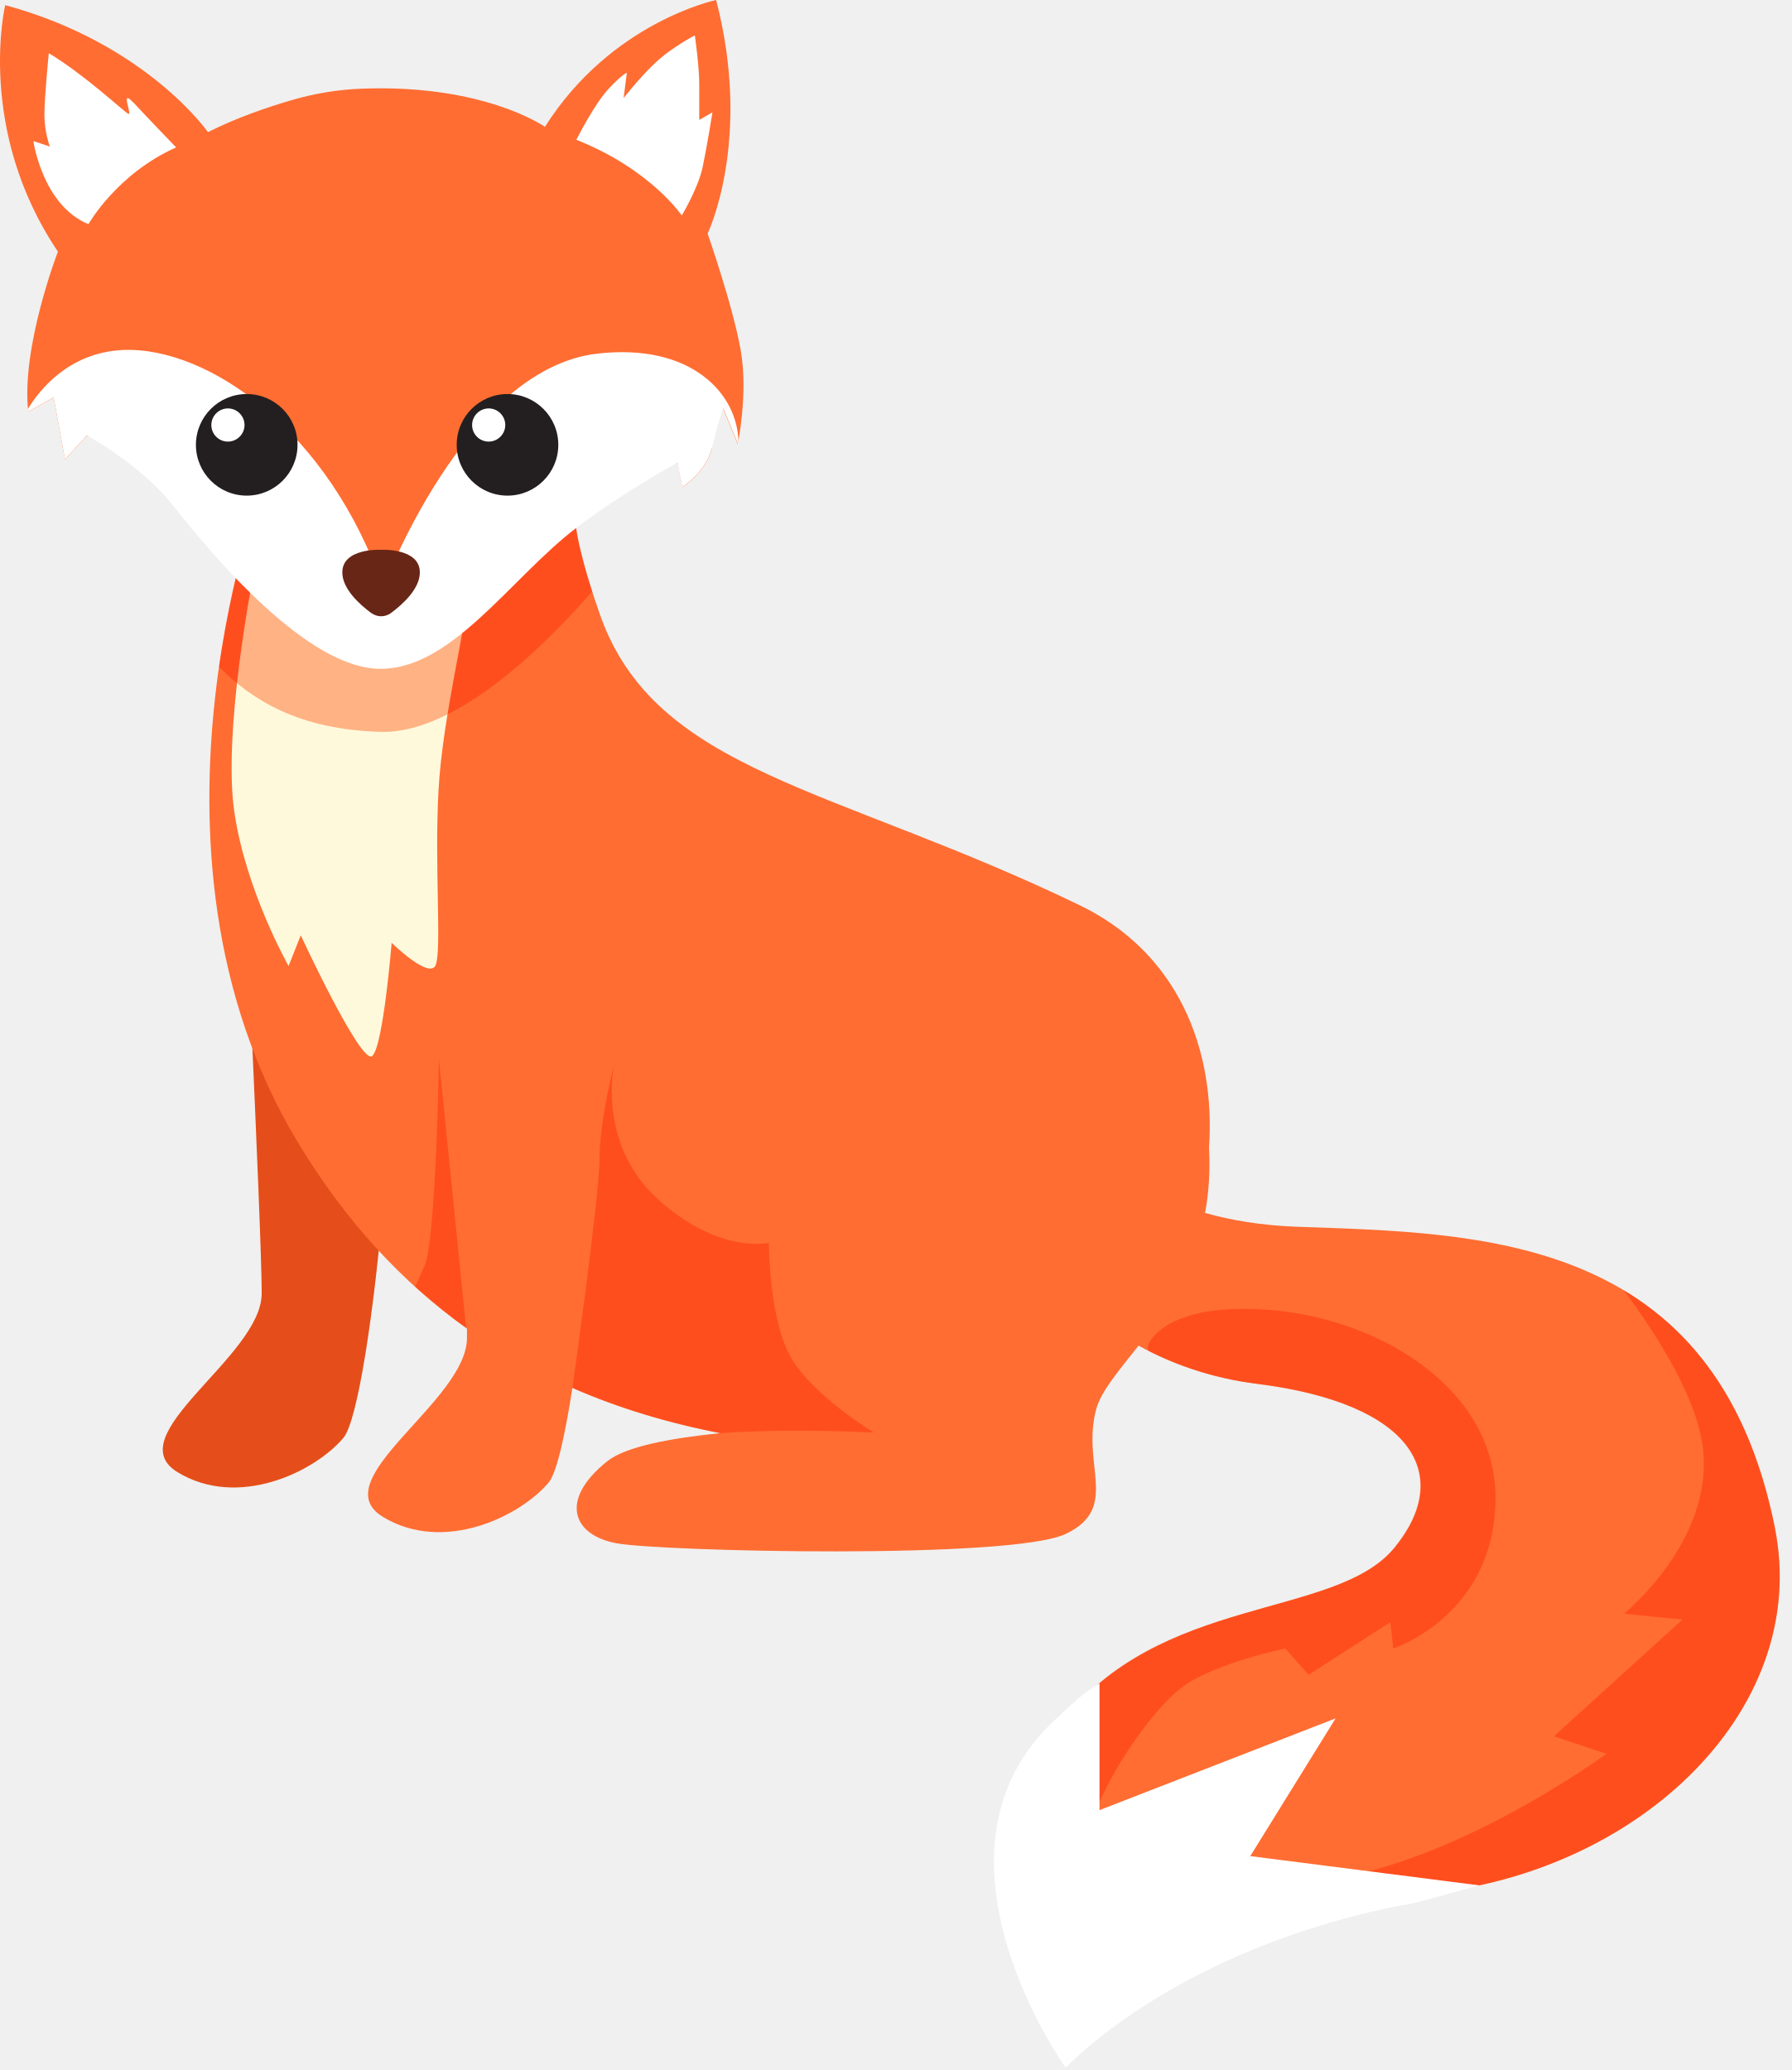
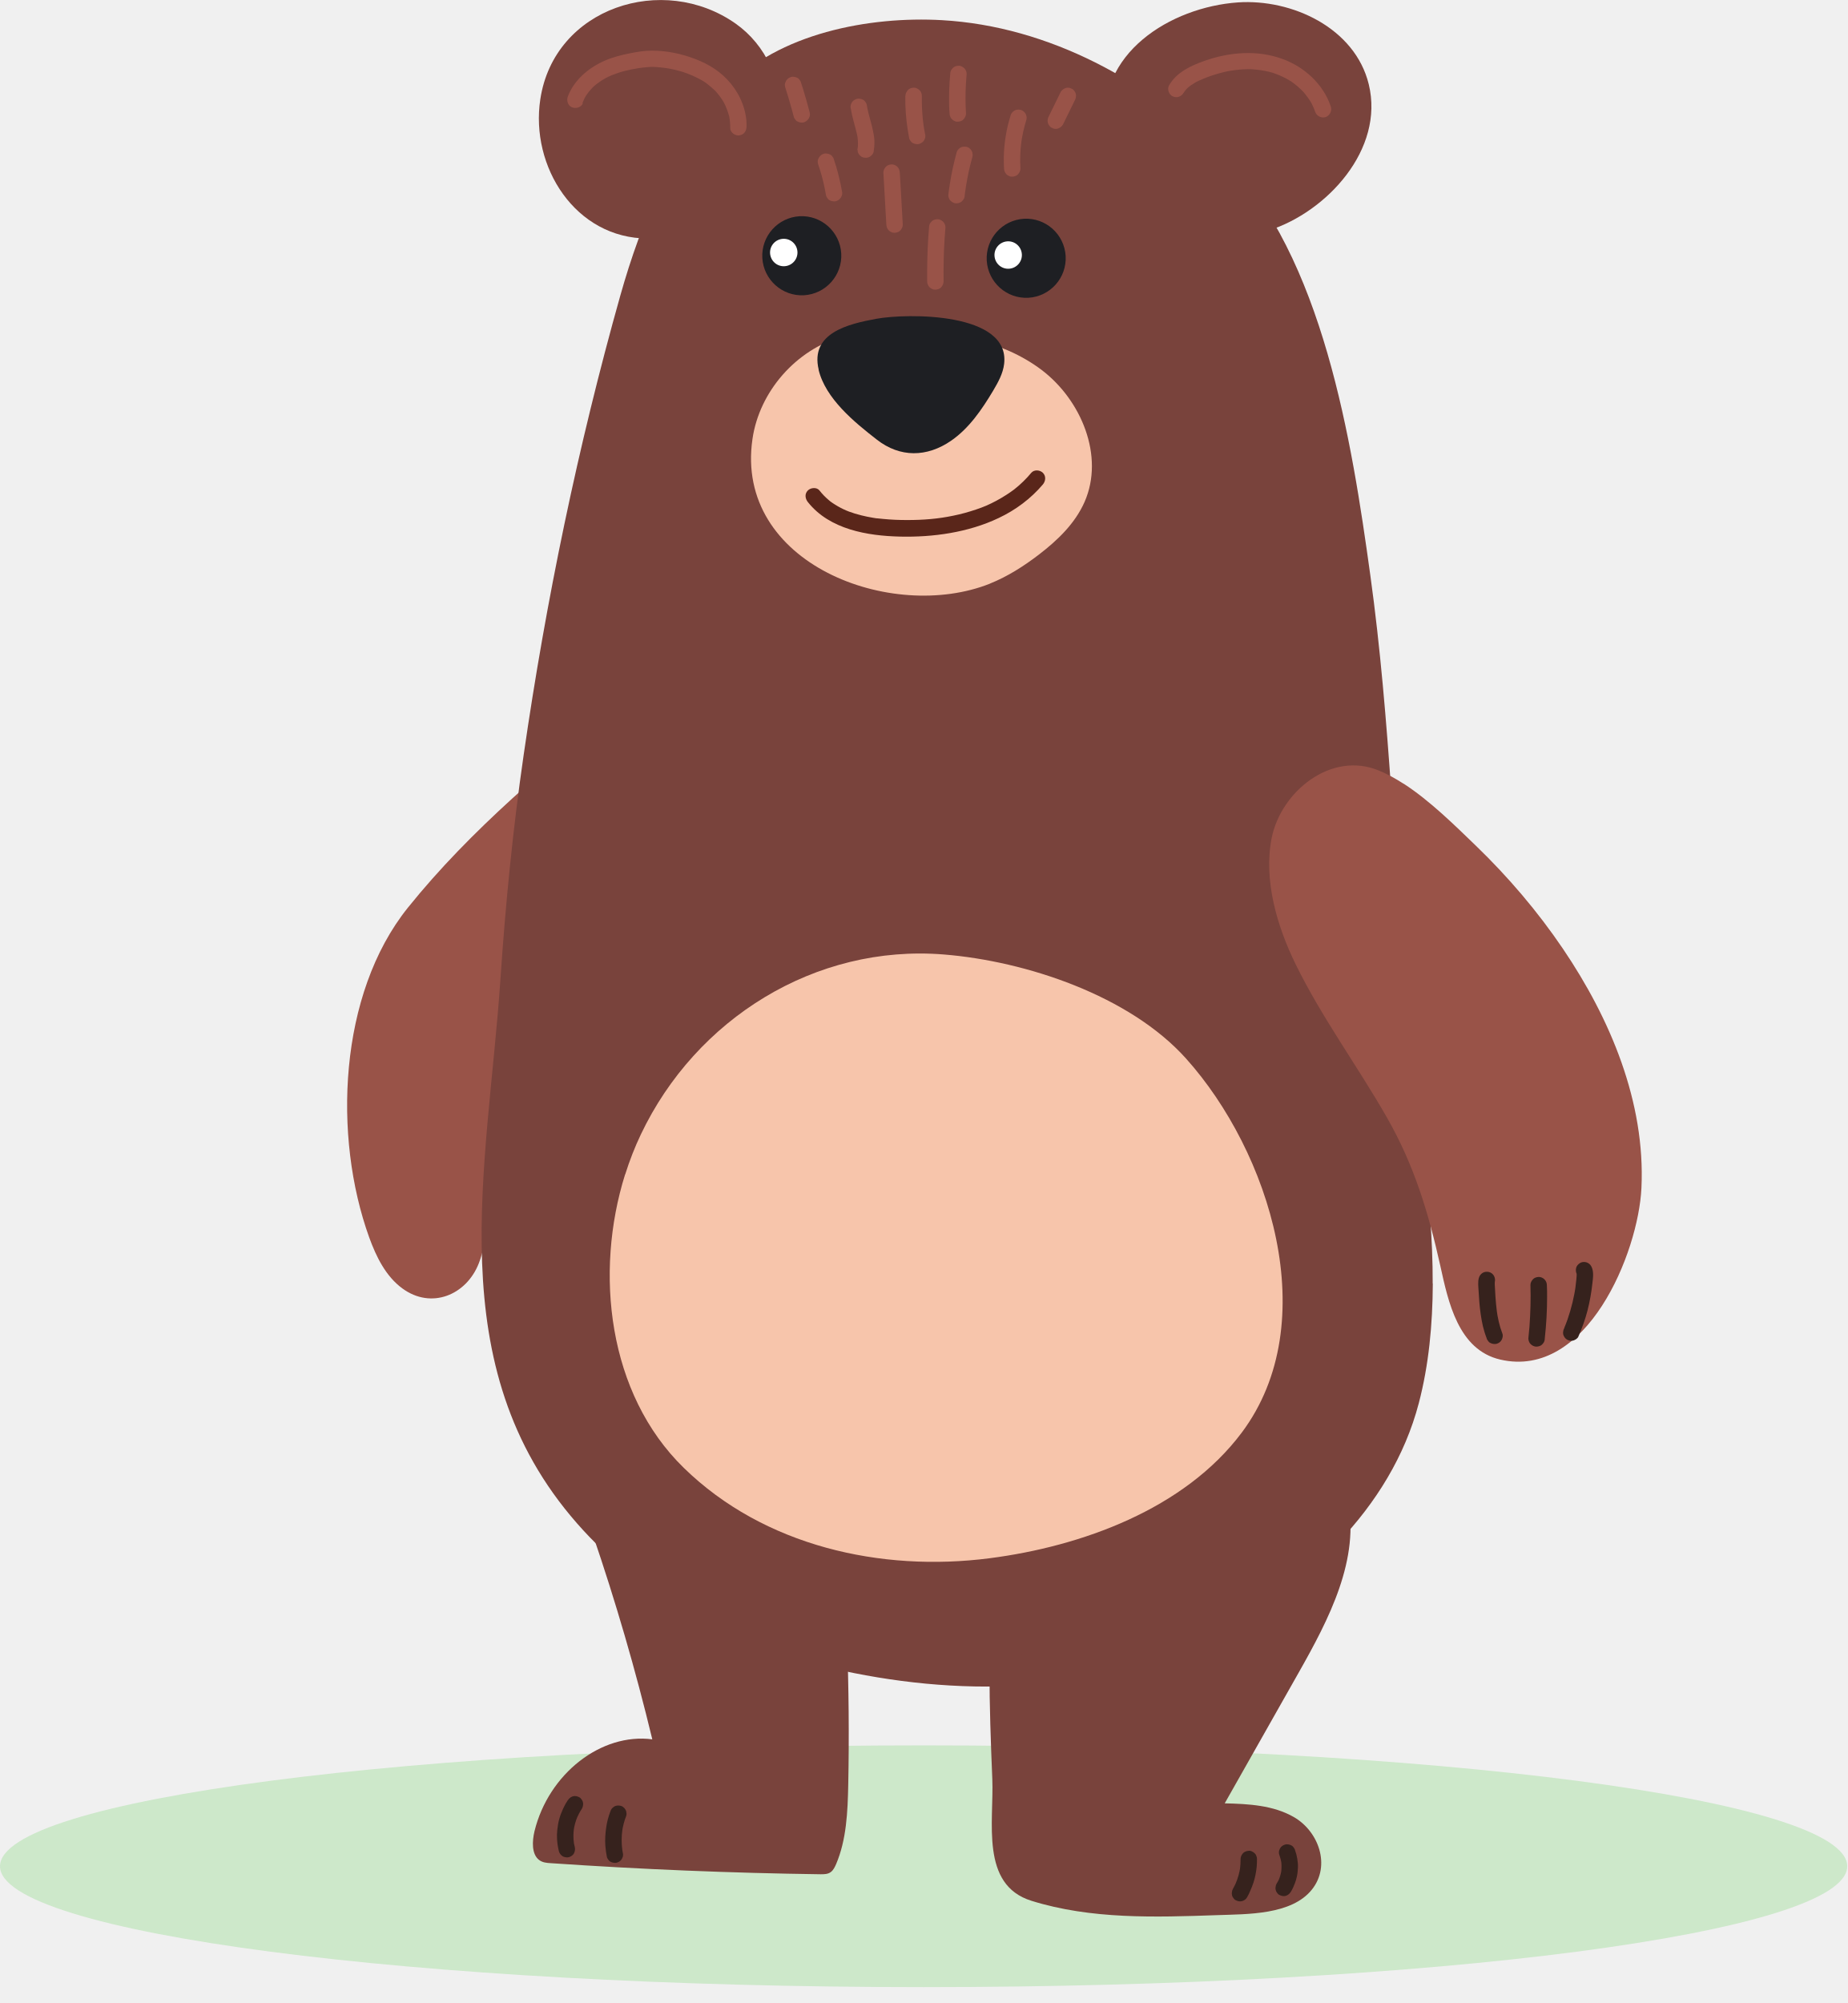
- <svg xmlns="http://www.w3.org/2000/svg" width="122" height="141" viewBox="0 0 122 141" fill="none">
-   <path d="M26.254 61.05C27.864 68.22 25.354 95.63 23.384 97.95C21.414 100.27 16.214 102.79 12.094 100.28C7.974 97.77 17.824 92.4 17.824 88.1C17.824 83.8 16.394 54.24 16.394 54.24C21.234 50.48 24.634 53.88 26.244 61.05H26.254Z" fill="#E54E1A" />
-   <path d="M120.884 104.08C123.414 116.72 111.064 128.19 95.874 129.09C80.694 129.98 72.654 138.02 72.654 138.02C72.654 138.02 65.504 126.41 72.204 117.48C78.904 108.55 90.964 110.33 94.984 105.42C99.004 100.51 96.324 95.6 85.604 94.26C82.404 93.86 79.734 92.86 77.544 91.66C76.194 93.38 74.994 94.75 74.654 96.01C73.644 99.82 76.294 102.71 72.594 104.48C68.894 106.25 44.954 105.68 41.984 105.12C39.014 104.57 38.044 102.18 41.364 99.53C42.634 98.52 45.714 97.96 49.054 97.62C45.504 96.93 42.134 95.92 38.984 94.54C38.464 97.91 37.894 100.37 37.364 100.99C35.394 103.32 30.194 105.83 26.074 103.32C21.954 100.81 31.804 95.44 31.804 91.14C31.804 90.97 31.804 90.75 31.804 90.5C27.384 87.35 23.524 83.18 20.274 77.79C8.144 57.63 18.114 32.43 18.114 32.43C22.434 22.71 32.694 26.49 37.014 30.81C41.334 35.13 37.074 31.04 40.854 41.84C44.634 52.64 56.814 53.57 73.554 61.67C80.224 64.9 82.804 71.46 82.344 78.19C82.434 79.81 82.324 81.28 82.074 82.62C83.844 83.12 85.904 83.47 88.294 83.56C100.794 84.01 116.874 84.01 120.894 104.1L120.884 104.08Z" fill="#FF6D32" />
-   <path d="M29.684 65.72C29.274 66.77 26.674 64.22 26.674 64.22C26.674 64.22 26.104 71.26 25.354 71.93C24.604 72.6 20.484 63.71 20.484 63.71L19.654 65.8C19.654 65.8 16.724 60.65 15.954 55.26C15.174 49.87 17.184 39.57 17.184 39.57C17.184 39.57 32.094 37.24 31.944 39.91C31.794 42.58 30.144 48.73 29.864 53.88C29.584 59.04 30.094 64.68 29.674 65.73L29.684 65.72Z" fill="#FFF9DC" />
-   <g style="mix-blend-mode:multiply" opacity="0.5">
-     <path d="M110.624 87.9C115.394 90.77 119.204 95.66 120.884 104.08C123.414 116.72 111.064 128.19 95.874 129.09C93.314 129.24 90.974 129.6 88.824 130.08C85.494 129.06 84.444 128.21 87.944 128.21C97.484 128.21 109.414 119.46 109.414 119.46L105.834 118.27L114.584 110.32L110.604 109.92C110.604 109.92 116.764 104.95 115.974 98.59C115.554 95.22 112.954 91.07 110.604 87.91L110.624 87.9Z" fill="#FF6D32" />
+ <svg xmlns="http://www.w3.org/2000/svg" width="107" height="116" viewBox="0 0 107 116" fill="none">
+   <g style="mix-blend-mode:multiply">
+     <path d="M53.5 115.08C83.047 115.08 107 111.946 107 108.08C107 104.214 83.047 101.08 53.5 101.08C23.953 101.08 0 104.214 0 108.08C0 111.946 23.953 115.08 53.5 115.08Z" fill="#DAF6D7" />
  </g>
-   <g style="mix-blend-mode:multiply" opacity="0.5">
-     <path d="M30.004 28.7C31.184 28.77 32.454 28.58 33.714 28.33C34.994 29.06 36.134 29.92 37.014 30.8C41.114 34.9 37.494 31.44 40.334 40.28C37.624 43.41 31.284 50 25.954 49.85C20.344 49.7 17.204 47.7 14.914 45.43C16.014 37.74 18.114 32.43 18.114 32.43C18.374 31.84 18.664 31.3 18.964 30.8C22.834 29.68 27.544 28.57 30.004 28.71V28.7Z" fill="#FF6D32" />
-   </g>
-   <g style="mix-blend-mode:multiply" opacity="0.5">
-     <path d="M85.604 94.26C82.724 93.9 80.254 93.05 78.194 92.01C78.194 91.76 78.194 91.62 78.194 91.62C78.194 91.62 79.184 88.64 86.544 89.23C93.904 89.83 102.054 94.6 101.854 102.35C101.654 110.1 94.894 112.29 94.894 112.29L94.694 110.5L89.124 114.08L87.534 112.29C87.534 112.29 82.764 113.28 80.574 114.88C78.384 116.47 74.414 122.04 73.614 126.61C73.254 128.68 71.264 127.45 69.364 125.21C69.544 122.63 70.334 119.95 72.184 117.48C78.884 108.55 90.944 110.33 94.964 105.42C98.984 100.51 96.304 95.6 85.584 94.26H85.604Z" fill="#FF6D32" />
-   </g>
-   <path d="M95.614 129.75C79.974 132.78 72.584 140.85 72.584 140.85C72.584 140.85 62.044 126.15 71.924 117.08C72.934 116.16 73.654 115.39 74.884 114.66V123.3L90.964 117.05L85.154 126.43L100.804 128.43C99.204 128.78 97.274 129.45 95.614 129.77V129.75Z" fill="white" />
-   <path d="M50.254 30.26L49.244 27.82C49.244 27.82 48.864 28.92 48.484 30.53C48.104 32.14 46.484 33.19 46.484 33.19L46.144 31.53C46.144 31.53 40.904 32.88 38.044 35.82C35.184 38.75 31.524 41.35 26.454 40.98C21.384 40.6 15.334 36.63 13.124 33.83C10.914 31.03 5.924 29.67 5.924 29.67L4.424 31.3L3.654 27.08L1.924 28.05C1.424 23.67 3.944 17.14 3.944 17.14C-1.666 8.81 0.354 0.35 0.354 0.35C9.954 2.95 14.164 9 14.164 9C16.144 8 18.264 7.29 19.834 6.83C21.394 6.37 23.014 6.1 24.634 6.04C32.994 5.72 37.114 8.64 37.114 8.64C41.644 1.48 48.774 0 48.774 0C51.264 9.57 48.194 15.91 48.194 15.91C48.194 15.91 49.954 20.95 50.454 23.9C50.964 26.85 50.244 30.26 50.244 30.26H50.254Z" fill="#FF6D32" />
-   <path d="M48.474 30.53C48.094 32.14 46.474 33.18 46.474 33.18L46.134 31.52C46.134 31.52 42.544 33.46 39.284 35.93C34.704 39.41 30.584 45.92 25.514 45.54C20.444 45.16 14.014 37.25 11.804 34.45C9.594 31.65 5.924 29.66 5.924 29.66L4.424 31.29L3.654 27.07L1.924 28.04C1.924 27.98 1.914 27.91 1.904 27.85C2.654 26.61 4.674 24 8.384 23.84C14.234 23.6 22.444 29.42 26.094 40.03C26.094 40.03 31.644 25.14 40.664 24.09C47.084 23.34 50.264 26.83 50.294 30.14C50.284 30.21 50.274 30.26 50.274 30.26L49.264 27.82C49.264 27.82 48.884 28.92 48.504 30.53H48.474Z" fill="white" />
-   <path d="M25.285 41.76C24.505 41.18 23.314 40.12 23.314 38.99C23.314 37.31 25.954 37.45 25.954 37.45C25.954 37.45 28.595 37.31 28.595 38.99C28.595 40.12 27.404 41.18 26.625 41.76C26.224 42.05 25.695 42.05 25.294 41.76H25.285Z" fill="#682616" />
-   <path d="M9.084 6.98C10.054 8.03 11.994 10.04 11.994 10.04C7.944 11.85 6.024 15.27 6.024 15.27C2.884 13.98 2.274 9.61 2.274 9.61L3.394 9.98C3.394 9.98 3.024 9.01 3.024 7.81C3.024 6.61 3.324 3.62 3.324 3.62C5.794 5.12 8.334 7.51 8.714 7.74C9.084 7.96 8.114 5.94 9.084 6.99V6.98Z" fill="white" />
-   <path d="M45.224 3.76C46.424 2.86 47.324 2.41 47.324 2.41C47.324 2.41 47.624 4.51 47.624 5.7V8.17L48.524 7.65C48.524 7.65 48.154 9.97 47.854 11.39C47.554 12.81 46.434 14.68 46.434 14.68C46.434 14.68 44.334 11.54 39.254 9.52C39.254 9.52 40.454 7.13 41.424 6.08C42.394 5.03 42.694 4.96 42.694 4.96L42.474 6.68C42.474 6.68 44.044 4.66 45.244 3.76H45.224Z" fill="white" />
-   <path d="M13.344 30.3C13.344 32.21 14.894 33.76 16.804 33.76C18.714 33.76 20.264 32.21 20.264 30.3C20.264 28.39 18.714 26.84 16.804 26.84C14.894 26.84 13.344 28.39 13.344 30.3Z" fill="#231F20" />
-   <path d="M14.394 28.95C14.394 29.58 14.904 30.08 15.524 30.08C16.144 30.08 16.654 29.57 16.654 28.95C16.654 28.33 16.144 27.82 15.524 27.82C14.904 27.82 14.394 28.33 14.394 28.95Z" fill="white" />
-   <path d="M31.105 30.3C31.105 32.21 32.654 33.76 34.565 33.76C36.474 33.76 38.025 32.21 38.025 30.3C38.025 28.39 36.474 26.84 34.565 26.84C32.654 26.84 31.105 28.39 31.105 30.3Z" fill="#231F20" />
-   <path d="M32.154 28.95C32.154 29.58 32.664 30.08 33.284 30.08C33.904 30.08 34.414 29.57 34.414 28.95C34.414 28.33 33.904 27.82 33.284 27.82C32.664 27.82 32.154 28.33 32.154 28.95Z" fill="white" />
-   <g style="mix-blend-mode:multiply" opacity="0.5">
-     <path d="M52.364 84.66C52.364 84.66 52.364 90.03 53.954 92.61C55.544 95.19 59.524 97.58 59.524 97.58C59.524 97.58 54.104 97.27 49.054 97.62C45.504 96.93 42.134 95.92 38.984 94.54C38.984 94.54 40.834 81.47 40.834 78.89C40.834 76.31 41.824 72.53 41.824 72.53C41.824 72.53 40.634 77.9 44.804 81.68C48.984 85.46 52.364 84.66 52.364 84.66Z" fill="#FF6D32" />
-   </g>
-   <g style="mix-blend-mode:multiply" opacity="0.5">
-     <path d="M29.894 72.13L31.744 90.45C30.544 89.59 29.394 88.65 28.274 87.64C28.444 87.27 28.654 86.81 28.904 86.25C29.704 84.46 29.894 72.13 29.894 72.13Z" fill="#FF6D32" />
-   </g>
+   <path d="M34.849 60.616C31.463 62.66 29.034 66.22 28.356 70.118C28.178 71.139 28.108 72.2 27.734 73.164C27.018 74.999 24.989 75.849 23.308 74.618C22.345 73.913 21.793 72.783 21.387 71.666C19.276 65.821 19.612 57.569 23.625 52.568C27.284 48.017 31.824 44.278 36.339 40.571" fill="#995348" />
+   <path d="M82.988 74.338C83.007 69.153 82.012 63.764 81.555 58.851C80.763 50.435 80.547 41.758 79.374 33.304C78.302 25.56 76.647 14.878 70.903 9.07C66.585 4.71 60.77 1.523 54.569 1.168C50.358 0.927 45.07 1.93 42.09 5.11C38.976 8.435 37.156 12.777 35.933 17.112C33.479 25.827 31.627 34.77 30.334 43.713C29.706 48.036 29.281 52.364 28.989 56.693C28.247 67.661 25.419 79.093 33.422 88.22C37.194 92.53 42.521 95.303 48.101 96.598C55.336 98.28 63.287 98.204 69.977 94.827C75.468 92.06 80.579 87.395 82.183 81.263C82.766 79.042 82.982 76.712 82.995 74.338H82.988Z" fill="#79433C" />
+   <path d="M37.525 13.812C33.333 13.812 30.702 9.654 31.298 5.744C32.103 0.432 38.412 -1.593 42.616 1.371C44.347 2.59 45.451 4.824 44.956 6.887" fill="#79433C" />
+   <path d="M33.739 5.966C33.774 5.879 33.809 5.792 33.851 5.705C33.872 5.664 33.893 5.624 33.921 5.582C33.92 5.576 33.953 5.522 33.92 5.576C33.888 5.637 33.936 5.549 33.947 5.535C34.052 5.377 34.17 5.23 34.302 5.095C34.313 5.081 34.337 5.059 34.354 5.045C34.277 5.098 34.325 5.073 34.342 5.052C34.377 5.023 34.412 4.987 34.447 4.958C34.523 4.892 34.605 4.826 34.689 4.773C34.76 4.72 34.837 4.667 34.915 4.621C34.957 4.597 34.999 4.573 35.041 4.55C35.065 4.534 35.112 4.497 35.029 4.551C35.052 4.536 35.083 4.52 35.107 4.511C35.306 4.406 35.514 4.32 35.729 4.246C35.828 4.21 35.933 4.18 36.032 4.15C36.087 4.131 36.143 4.119 36.193 4.107C36.218 4.105 36.249 4.095 36.273 4.086C36.174 4.109 36.273 4.086 36.292 4.084C36.709 3.988 37.141 3.91 37.566 3.884C37.647 3.875 37.724 3.873 37.807 3.877C37.851 3.872 37.897 3.88 37.941 3.876C37.998 3.869 37.897 3.88 37.897 3.88C37.929 3.883 37.967 3.885 37.999 3.882C38.185 3.894 38.366 3.913 38.547 3.938C38.728 3.964 38.923 4 39.107 4.044C39.198 4.066 39.29 4.089 39.382 4.117C39.402 4.121 39.441 4.13 39.454 4.135C39.454 4.135 39.368 4.106 39.422 4.126C39.475 4.145 39.527 4.159 39.573 4.173C39.924 4.289 40.271 4.437 40.597 4.619C40.637 4.64 40.671 4.662 40.712 4.683C40.787 4.726 40.705 4.678 40.692 4.673C40.706 4.684 40.726 4.695 40.746 4.705C40.822 4.754 40.897 4.804 40.967 4.86C41.12 4.978 41.261 5.103 41.402 5.235C41.452 5.281 41.351 5.177 41.401 5.229C41.423 5.252 41.445 5.275 41.466 5.298C41.502 5.339 41.539 5.38 41.576 5.427C41.649 5.515 41.716 5.604 41.776 5.693C41.807 5.741 41.837 5.788 41.867 5.83C41.882 5.847 41.891 5.872 41.906 5.896C41.908 5.909 41.962 5.998 41.93 5.938C41.899 5.884 41.931 5.951 41.946 5.968C41.962 5.998 41.971 6.023 41.987 6.053C42.011 6.102 42.035 6.15 42.054 6.206C42.097 6.31 42.139 6.407 42.17 6.512C42.188 6.562 42.2 6.618 42.219 6.673C42.222 6.698 42.253 6.752 42.217 6.654C42.226 6.679 42.23 6.717 42.239 6.741C42.282 6.966 42.3 7.188 42.298 7.418C42.293 7.667 42.59 7.878 42.822 7.841C43.104 7.798 43.241 7.585 43.244 7.317C43.263 6.421 42.893 5.522 42.329 4.836C41.764 4.149 41.062 3.72 40.27 3.416C39.479 3.111 38.611 2.929 37.745 2.933C37.324 2.933 36.898 3.004 36.486 3.087C35.986 3.185 35.489 3.314 35.02 3.518C34.1 3.923 33.257 4.626 32.894 5.584C32.804 5.817 32.887 6.114 33.134 6.216C33.36 6.306 33.67 6.222 33.765 5.976L33.739 5.966Z" fill="#995348" />
+   <path d="M64.073 7.528C63.446 3.11 67.814 0.413 71.701 0.14C74.827 -0.076 78.486 1.612 79.285 4.881C80.204 8.651 76.856 12.269 73.502 13.342" fill="#79433C" />
+   <path d="M68.575 5.363C68.575 5.363 68.593 5.334 68.603 5.317C68.633 5.257 68.552 5.385 68.587 5.333C68.605 5.304 68.622 5.281 68.646 5.253C68.697 5.185 68.752 5.131 68.814 5.071C68.878 5.005 68.754 5.118 68.822 5.066C68.852 5.039 68.882 5.019 68.912 4.992C68.98 4.94 69.052 4.895 69.125 4.85C69.154 4.829 69.183 4.815 69.212 4.794C69.227 4.784 69.34 4.727 69.277 4.755C69.214 4.782 69.313 4.735 69.334 4.726C69.376 4.708 69.418 4.69 69.461 4.665C69.615 4.596 69.768 4.533 69.927 4.472C70.252 4.35 70.586 4.249 70.923 4.168C70.942 4.165 71.011 4.145 70.916 4.167C70.936 4.164 70.956 4.161 70.97 4.157C71.011 4.145 71.056 4.14 71.097 4.128C71.184 4.112 71.271 4.095 71.356 4.085C71.529 4.058 71.706 4.038 71.876 4.024C72.046 4.009 72.214 4.007 72.382 4.005C72.427 4.007 72.472 4.009 72.51 4.009C72.606 4.013 72.434 4.002 72.529 4.012C72.624 4.023 72.713 4.026 72.808 4.037C73.137 4.071 73.454 4.134 73.772 4.23C73.803 4.236 73.85 4.264 73.741 4.225C73.753 4.227 73.772 4.23 73.79 4.24C73.827 4.247 73.862 4.266 73.899 4.279C73.971 4.305 74.038 4.33 74.109 4.362C74.247 4.419 74.383 4.489 74.518 4.558C74.576 4.595 74.642 4.626 74.7 4.662C74.728 4.68 74.763 4.706 74.798 4.725C74.798 4.725 74.717 4.672 74.764 4.699C74.781 4.709 74.798 4.725 74.815 4.734C74.941 4.822 75.06 4.914 75.171 5.011C75.3 5.119 75.415 5.236 75.529 5.353C75.54 5.362 75.578 5.401 75.529 5.353C75.48 5.299 75.539 5.368 75.549 5.383C75.576 5.413 75.601 5.45 75.628 5.481C75.675 5.541 75.728 5.608 75.774 5.675C75.82 5.741 75.866 5.807 75.906 5.873C75.925 5.908 75.95 5.945 75.97 5.981C75.979 6.002 75.989 6.017 75.998 6.038C76.027 6.094 75.998 6.038 75.989 6.017C76.014 6.092 76.064 6.172 76.096 6.249C76.127 6.325 76.157 6.408 76.187 6.491C76.268 6.725 76.564 6.868 76.8 6.776C77.035 6.683 77.167 6.416 77.084 6.163C76.653 4.872 75.545 3.866 74.28 3.412C72.823 2.879 71.22 3.015 69.776 3.522C68.978 3.804 68.149 4.184 67.715 4.95C67.592 5.167 67.714 5.492 67.936 5.583C68.187 5.693 68.437 5.59 68.569 5.362L68.575 5.363Z" fill="#995348" />
+   <path d="M57.34 33.799C58.367 33.386 59.312 32.783 60.187 32.111C61.265 31.285 62.279 30.308 62.825 29.064C63.985 26.417 62.635 23.167 60.333 21.422C58.025 19.683 55.013 19.181 52.128 19.149C50.999 19.137 49.858 19.188 48.78 19.492C46.11 20.254 43.986 22.672 43.587 25.421C42.528 32.656 51.665 36.071 57.346 33.799H57.34Z" fill="#F7C5AB" />
+   <path d="M47.416 21.409C47.816 23.085 49.489 24.45 50.789 25.459C52.127 26.506 53.687 26.493 55.095 25.522C56.141 24.799 56.877 23.713 57.53 22.622C57.815 22.139 58.1 21.631 58.164 21.073C58.519 18.07 52.546 18.134 50.751 18.464C49.134 18.762 46.915 19.283 47.422 21.409H47.416Z" fill="#1E1F23" />
+   <path d="M36.208 68.016C34.426 73.69 35.2 80.716 39.613 85.013C44.254 89.539 51.026 91.056 57.323 90.243C62.636 89.558 68.603 87.406 71.926 82.969C76.713 76.578 73.537 66.689 68.698 61.3C65.433 57.663 59.447 55.664 54.672 55.277C47.222 54.674 40.31 59.002 37.127 65.686C36.772 66.429 36.468 67.209 36.214 68.016H36.208Z" fill="#F7C5AB" />
+   <path d="M81.302 45.383C82.83 46.373 84.269 47.801 85.474 48.962C87.357 50.778 89.069 52.783 90.534 54.948C93.273 58.991 95.315 63.828 95.08 68.797C94.903 72.561 91.904 79.899 86.901 78.737C84.466 78.172 83.889 75.392 83.432 73.317C82.747 70.238 81.923 67.503 80.357 64.754C78.638 61.739 76.565 58.94 75.037 55.817C73.972 53.64 73.179 50.962 73.661 48.531C74.194 45.859 77.091 43.478 79.862 44.621C80.351 44.818 80.826 45.084 81.302 45.389V45.383Z" fill="#995348" />
+   <path d="M57.315 96.7C57.315 98.813 57.391 100.921 57.479 103.022C57.581 105.484 56.763 109.153 59.743 110.08C63.199 111.159 66.902 111.038 70.522 110.911C72.235 110.848 74.815 110.911 75.995 109.426C77.098 108.042 76.382 106.056 74.942 105.23C73.75 104.545 72.317 104.469 70.941 104.437C72.361 101.923 73.788 99.41 75.208 96.897C76.978 93.774 78.81 90.276 78.055 86.766" fill="#79433C" />
+   <path d="M34.334 88.867C35.66 92.745 36.814 96.706 37.784 100.73C34.829 100.343 31.779 102.717 30.961 106.049C30.822 106.633 30.79 107.376 31.221 107.712C31.424 107.871 31.678 107.89 31.919 107.903C37.118 108.258 42.33 108.474 47.536 108.544C47.739 108.544 47.961 108.544 48.132 108.41C48.272 108.302 48.354 108.131 48.43 107.96C49.033 106.551 49.102 104.932 49.134 103.358C49.191 100.533 49.166 97.709 49.058 94.891" fill="#79433C" />
+   <path d="M49.293 6.331C49.363 6.8 49.515 7.245 49.623 7.702C49.654 7.829 49.68 7.962 49.692 8.089L49.673 7.962C49.699 8.178 49.711 8.394 49.68 8.603L49.699 8.476C49.699 8.476 49.692 8.52 49.686 8.54C49.667 8.603 49.661 8.666 49.68 8.73C49.68 8.793 49.699 8.851 49.737 8.908C49.769 8.965 49.807 9.009 49.857 9.041C49.902 9.085 49.959 9.111 50.022 9.123C50.143 9.149 50.282 9.142 50.39 9.073L50.485 8.996C50.542 8.939 50.587 8.87 50.605 8.787C50.637 8.584 50.656 8.387 50.65 8.178C50.644 7.968 50.612 7.778 50.568 7.581C50.504 7.251 50.403 6.934 50.32 6.61C50.276 6.432 50.231 6.248 50.206 6.064C50.193 6.001 50.162 5.95 50.124 5.899C50.092 5.848 50.047 5.804 49.99 5.778C49.933 5.747 49.876 5.728 49.813 5.721C49.749 5.709 49.686 5.709 49.623 5.728C49.508 5.766 49.394 5.836 49.337 5.943L49.287 6.058C49.261 6.14 49.261 6.229 49.287 6.312L49.293 6.331Z" fill="#995348" />
+   <path d="M52.44 5.549C52.428 6.196 52.478 6.844 52.574 7.485C52.599 7.656 52.631 7.828 52.662 7.999C52.675 8.063 52.707 8.113 52.745 8.164C52.776 8.215 52.821 8.259 52.878 8.285C52.935 8.316 52.992 8.335 53.056 8.342C53.119 8.355 53.182 8.355 53.246 8.335C53.36 8.297 53.474 8.228 53.531 8.12L53.582 8.005C53.607 7.923 53.607 7.834 53.582 7.752C53.537 7.536 53.506 7.32 53.474 7.104L53.493 7.231C53.436 6.799 53.404 6.368 53.398 5.93C53.398 5.803 53.398 5.682 53.398 5.555C53.398 5.492 53.385 5.428 53.36 5.371C53.341 5.314 53.309 5.263 53.258 5.219C53.214 5.175 53.163 5.143 53.106 5.117C53.049 5.086 52.986 5.073 52.922 5.079C52.802 5.079 52.669 5.124 52.586 5.219C52.504 5.314 52.447 5.428 52.447 5.555L52.44 5.549Z" fill="#995348" />
+   <path d="M55.042 4.286C54.985 4.876 54.966 5.473 54.978 6.07C54.978 6.235 54.991 6.406 55.004 6.571C55.004 6.634 55.016 6.698 55.042 6.755C55.061 6.812 55.093 6.863 55.143 6.907C55.188 6.952 55.238 6.984 55.295 7.009C55.352 7.041 55.416 7.053 55.479 7.047C55.6 7.047 55.733 7.003 55.815 6.907C55.898 6.812 55.961 6.698 55.955 6.571C55.917 5.974 55.917 5.384 55.955 4.787C55.968 4.622 55.98 4.451 55.993 4.286C55.993 4.222 55.98 4.159 55.955 4.102C55.936 4.045 55.904 3.994 55.853 3.95C55.809 3.905 55.758 3.873 55.701 3.848C55.644 3.816 55.581 3.804 55.517 3.81C55.397 3.81 55.264 3.854 55.181 3.95L55.105 4.045C55.061 4.121 55.042 4.197 55.042 4.286Z" fill="#995348" />
+   <path d="M58.538 6.691C58.423 7.059 58.328 7.44 58.265 7.827C58.195 8.246 58.151 8.678 58.145 9.103C58.145 9.319 58.145 9.541 58.157 9.757C58.164 9.884 58.208 10.004 58.297 10.093C58.379 10.175 58.512 10.239 58.633 10.233C58.753 10.226 58.886 10.188 58.969 10.093C59.051 9.998 59.115 9.884 59.108 9.757C59.077 9.236 59.096 8.709 59.165 8.189L59.146 8.316C59.21 7.852 59.311 7.395 59.451 6.945C59.489 6.831 59.463 6.678 59.4 6.577C59.337 6.475 59.229 6.386 59.115 6.361C58.994 6.335 58.855 6.342 58.747 6.412C58.639 6.481 58.569 6.577 58.531 6.697L58.538 6.691Z" fill="#995348" />
+   <path d="M55.412 8.835C55.247 9.432 55.114 10.041 55.019 10.657C54.987 10.873 54.955 11.082 54.93 11.298C54.93 11.361 54.942 11.425 54.968 11.482C54.987 11.539 55.019 11.59 55.069 11.634C55.114 11.679 55.164 11.711 55.221 11.736C55.278 11.768 55.342 11.78 55.405 11.774C55.526 11.774 55.659 11.73 55.741 11.634L55.817 11.539C55.862 11.463 55.881 11.387 55.881 11.298C55.887 11.222 55.9 11.139 55.913 11.063L55.894 11.19C55.97 10.638 56.071 10.086 56.204 9.546C56.242 9.394 56.28 9.242 56.325 9.089C56.344 9.026 56.35 8.962 56.331 8.899C56.331 8.835 56.312 8.778 56.274 8.721C56.242 8.664 56.204 8.62 56.154 8.588C56.109 8.543 56.052 8.518 55.989 8.505C55.868 8.48 55.729 8.486 55.621 8.556C55.513 8.626 55.437 8.721 55.405 8.842L55.412 8.835Z" fill="#995348" />
+   <path d="M51.17 9.997C51.215 10.778 51.259 11.565 51.303 12.346C51.316 12.568 51.329 12.784 51.342 13.006C51.348 13.133 51.392 13.253 51.481 13.342C51.563 13.425 51.697 13.488 51.817 13.482C51.938 13.476 52.071 13.438 52.153 13.342C52.236 13.247 52.299 13.133 52.293 13.006C52.248 12.225 52.204 11.438 52.16 10.657C52.147 10.435 52.134 10.219 52.121 9.997C52.115 9.87 52.071 9.75 51.982 9.661C51.9 9.578 51.766 9.515 51.646 9.521C51.525 9.528 51.392 9.566 51.31 9.661C51.227 9.756 51.164 9.87 51.17 9.997Z" fill="#995348" />
+   <path d="M53.814 13.171C53.744 13.983 53.712 14.802 53.706 15.614C53.706 15.843 53.706 16.072 53.706 16.3C53.706 16.421 53.757 16.548 53.846 16.636C53.928 16.719 54.061 16.782 54.182 16.776C54.302 16.77 54.435 16.732 54.518 16.636C54.6 16.541 54.657 16.427 54.657 16.3C54.645 15.488 54.663 14.669 54.714 13.856C54.727 13.628 54.746 13.399 54.765 13.171C54.771 13.057 54.708 12.911 54.626 12.835C54.543 12.758 54.41 12.688 54.289 12.695C54.169 12.701 54.036 12.739 53.953 12.835L53.877 12.93C53.833 13.006 53.814 13.082 53.814 13.171Z" fill="#995348" />
+   <path d="M61.566 7.223C61.749 6.855 61.927 6.48 62.111 6.112C62.162 6.011 62.212 5.903 62.263 5.801C62.295 5.744 62.314 5.687 62.32 5.624C62.333 5.56 62.333 5.497 62.314 5.433C62.301 5.37 62.269 5.319 62.231 5.268C62.2 5.217 62.155 5.173 62.098 5.148L61.984 5.097C61.902 5.071 61.813 5.071 61.73 5.097L61.616 5.148C61.547 5.192 61.489 5.249 61.445 5.319C61.261 5.687 61.084 6.062 60.9 6.43C60.849 6.531 60.798 6.639 60.748 6.741C60.716 6.798 60.697 6.855 60.691 6.918C60.678 6.982 60.678 7.045 60.697 7.109C60.709 7.172 60.741 7.223 60.779 7.274C60.811 7.325 60.855 7.369 60.912 7.394L61.026 7.445C61.109 7.471 61.198 7.471 61.28 7.445L61.394 7.394C61.464 7.35 61.521 7.293 61.566 7.223Z" fill="#995348" />
+   <path d="M45.482 5.049C45.621 5.487 45.755 5.924 45.875 6.369C45.907 6.496 45.945 6.623 45.977 6.75C45.989 6.813 46.021 6.864 46.059 6.915C46.091 6.965 46.135 7.01 46.192 7.035C46.249 7.067 46.306 7.086 46.37 7.092C46.433 7.105 46.496 7.105 46.56 7.086L46.674 7.035C46.744 6.991 46.801 6.934 46.845 6.864L46.896 6.75C46.921 6.667 46.921 6.578 46.896 6.496C46.782 6.051 46.655 5.607 46.522 5.169C46.484 5.042 46.446 4.922 46.401 4.795C46.389 4.731 46.357 4.68 46.319 4.63C46.287 4.579 46.243 4.534 46.186 4.509C46.129 4.477 46.072 4.458 46.008 4.452C45.945 4.439 45.881 4.439 45.818 4.458L45.704 4.509C45.634 4.553 45.577 4.611 45.533 4.68L45.482 4.795C45.456 4.877 45.456 4.966 45.482 5.049Z" fill="#995348" />
+   <path d="M47.384 9.492C47.543 9.955 47.676 10.425 47.771 10.907C47.796 11.04 47.822 11.174 47.847 11.313C47.86 11.377 47.892 11.428 47.93 11.478C47.961 11.529 48.006 11.573 48.063 11.599C48.12 11.631 48.177 11.65 48.24 11.656C48.304 11.669 48.367 11.669 48.431 11.65L48.545 11.599C48.614 11.554 48.672 11.497 48.716 11.428L48.767 11.313C48.792 11.231 48.792 11.142 48.767 11.059C48.684 10.577 48.57 10.101 48.431 9.631C48.392 9.498 48.348 9.371 48.304 9.238C48.291 9.174 48.259 9.123 48.221 9.073C48.19 9.022 48.145 8.977 48.088 8.952C48.031 8.92 47.974 8.901 47.911 8.895C47.847 8.882 47.784 8.882 47.72 8.901L47.606 8.952C47.536 8.997 47.479 9.054 47.435 9.123L47.384 9.238C47.359 9.32 47.359 9.409 47.384 9.492Z" fill="#995348" />
+   <path d="M85.665 73.996C85.595 74.237 85.633 74.504 85.646 74.751C85.659 74.967 85.671 75.189 85.69 75.405C85.728 75.868 85.792 76.338 85.893 76.788C85.95 77.023 86.02 77.258 86.109 77.487C86.121 77.55 86.153 77.601 86.191 77.652C86.223 77.703 86.267 77.747 86.324 77.772C86.426 77.829 86.578 77.855 86.692 77.823C86.806 77.791 86.92 77.715 86.977 77.607C87.034 77.499 87.073 77.36 87.028 77.239C86.851 76.782 86.749 76.306 86.686 75.817L86.705 75.944C86.667 75.652 86.641 75.36 86.622 75.068C86.61 74.922 86.603 74.776 86.597 74.63C86.591 74.484 86.572 74.338 86.591 74.192L86.572 74.32C86.572 74.32 86.578 74.269 86.584 74.25C86.616 74.129 86.597 73.989 86.534 73.882C86.477 73.78 86.362 73.691 86.248 73.666C86.128 73.64 85.988 73.647 85.88 73.716C85.773 73.786 85.697 73.882 85.665 74.002V73.996Z" fill="#36221D" />
+   <path d="M88.651 74.427C88.676 75.227 88.651 76.033 88.594 76.833C88.575 77.061 88.556 77.284 88.53 77.512C88.53 77.576 88.543 77.639 88.568 77.696C88.587 77.753 88.619 77.804 88.67 77.849C88.752 77.931 88.885 77.995 89.006 77.988C89.126 77.982 89.26 77.944 89.342 77.849L89.418 77.753C89.462 77.677 89.481 77.601 89.481 77.512C89.57 76.712 89.615 75.913 89.615 75.106C89.615 74.878 89.615 74.656 89.602 74.427C89.602 74.3 89.551 74.18 89.462 74.091C89.38 74.008 89.247 73.945 89.126 73.951C89.006 73.958 88.873 73.996 88.79 74.091C88.708 74.186 88.644 74.3 88.651 74.427Z" fill="#36221D" />
+   <path d="M91.346 73.786C91.346 73.786 91.359 73.812 91.365 73.824L91.314 73.71C91.327 73.742 91.333 73.774 91.34 73.812L91.32 73.685C91.34 73.824 91.32 73.97 91.308 74.11C91.295 74.256 91.276 74.408 91.257 74.554L91.276 74.427C91.187 75.1 91.022 75.767 90.801 76.408C90.737 76.592 90.667 76.769 90.591 76.947L90.642 76.833C90.642 76.833 90.617 76.896 90.604 76.928C90.572 76.985 90.553 77.042 90.547 77.106C90.534 77.169 90.534 77.233 90.553 77.296C90.585 77.404 90.667 77.525 90.769 77.582C90.877 77.639 91.01 77.671 91.137 77.633C91.244 77.595 91.371 77.525 91.422 77.417C91.638 76.922 91.821 76.42 91.955 75.9C92.088 75.379 92.183 74.846 92.24 74.313C92.278 73.983 92.335 73.615 92.164 73.317C92.107 73.215 91.993 73.132 91.879 73.101C91.764 73.069 91.612 73.082 91.511 73.152C91.409 73.221 91.32 73.317 91.295 73.437C91.27 73.558 91.276 73.691 91.346 73.805V73.786Z" fill="#36221D" />
+   <path d="M71.86 107.649C71.86 107.839 71.854 108.029 71.829 108.22L71.848 108.093C71.803 108.436 71.708 108.766 71.575 109.083L71.626 108.969C71.562 109.115 71.493 109.254 71.416 109.394C71.385 109.451 71.366 109.508 71.359 109.572C71.347 109.635 71.347 109.699 71.366 109.762C71.378 109.826 71.41 109.877 71.448 109.927C71.48 109.978 71.524 110.023 71.581 110.048C71.689 110.105 71.822 110.137 71.949 110.099C72.076 110.061 72.171 109.991 72.234 109.883C72.304 109.762 72.368 109.635 72.418 109.508C72.488 109.35 72.558 109.185 72.609 109.02C72.704 108.728 72.761 108.423 72.793 108.118C72.805 107.966 72.811 107.814 72.811 107.661C72.811 107.598 72.799 107.534 72.773 107.477C72.754 107.42 72.723 107.369 72.672 107.325C72.628 107.281 72.577 107.249 72.52 107.223C72.463 107.192 72.399 107.179 72.336 107.185L72.209 107.204C72.127 107.23 72.057 107.268 72 107.325C71.917 107.42 71.86 107.534 71.86 107.661V107.649Z" fill="#36221D" />
+   <path d="M74.105 107.42C74.162 107.579 74.207 107.75 74.232 107.915L74.213 107.788C74.238 107.991 74.238 108.195 74.213 108.398L74.232 108.271C74.207 108.48 74.15 108.683 74.067 108.88L74.118 108.766C74.067 108.88 74.016 108.988 73.947 109.089C73.915 109.147 73.896 109.204 73.89 109.267C73.877 109.331 73.877 109.394 73.896 109.458C73.909 109.521 73.94 109.572 73.978 109.623C74.01 109.673 74.055 109.718 74.112 109.743C74.219 109.8 74.353 109.832 74.479 109.794L74.594 109.743C74.663 109.699 74.72 109.642 74.765 109.572C74.86 109.42 74.936 109.255 74.999 109.083C75.05 108.95 75.094 108.817 75.12 108.683C75.158 108.512 75.177 108.328 75.183 108.15C75.19 107.972 75.171 107.795 75.139 107.617C75.114 107.465 75.075 107.312 75.018 107.16C75.006 107.096 74.974 107.046 74.936 106.995C74.904 106.944 74.86 106.9 74.803 106.874C74.746 106.843 74.689 106.824 74.625 106.817C74.562 106.804 74.498 106.805 74.435 106.824C74.321 106.862 74.207 106.931 74.15 107.039L74.099 107.154C74.074 107.236 74.074 107.325 74.099 107.407L74.105 107.42Z" fill="#36221D" />
+   <path d="M32.895 104.247C32.794 104.399 32.699 104.564 32.622 104.735C32.534 104.932 32.451 105.135 32.394 105.345C32.337 105.554 32.305 105.764 32.28 105.979C32.261 106.157 32.255 106.328 32.267 106.506C32.28 106.747 32.318 106.989 32.375 107.217C32.407 107.331 32.489 107.439 32.591 107.503C32.648 107.534 32.705 107.553 32.768 107.56C32.832 107.573 32.895 107.572 32.959 107.553C33.073 107.515 33.187 107.446 33.244 107.338C33.301 107.23 33.326 107.096 33.295 106.97C33.263 106.849 33.237 106.728 33.225 106.608L33.244 106.735C33.206 106.462 33.206 106.182 33.244 105.91L33.225 106.036C33.263 105.751 33.339 105.465 33.453 105.199L33.402 105.313C33.491 105.11 33.593 104.919 33.713 104.735C33.745 104.678 33.764 104.621 33.77 104.558C33.783 104.494 33.783 104.431 33.764 104.367C33.751 104.304 33.719 104.253 33.681 104.202C33.65 104.151 33.605 104.107 33.548 104.082C33.44 104.024 33.307 103.993 33.18 104.031L33.066 104.082C32.996 104.126 32.94 104.183 32.895 104.253V104.247Z" fill="#36221D" />
+   <path d="M35.355 104.907C35.241 105.205 35.159 105.516 35.114 105.833C35.064 106.182 35.038 106.532 35.064 106.887C35.083 107.103 35.108 107.319 35.152 107.534C35.165 107.598 35.197 107.649 35.235 107.699C35.267 107.75 35.311 107.795 35.368 107.82C35.425 107.852 35.482 107.871 35.546 107.877C35.609 107.89 35.672 107.89 35.736 107.871C35.85 107.833 35.964 107.763 36.021 107.655L36.072 107.541C36.097 107.458 36.097 107.369 36.072 107.287C36.053 107.198 36.04 107.109 36.028 107.014L36.047 107.141C35.996 106.76 35.996 106.373 36.047 105.992L36.028 106.119C36.072 105.789 36.154 105.465 36.275 105.161C36.294 105.097 36.3 105.034 36.281 104.97C36.281 104.907 36.262 104.85 36.224 104.792C36.192 104.735 36.154 104.691 36.104 104.659C36.059 104.615 36.002 104.589 35.939 104.577C35.818 104.551 35.679 104.558 35.571 104.627L35.476 104.704C35.419 104.761 35.374 104.831 35.355 104.913V104.907Z" fill="#36221D" />
+   <path d="M61.728 14.827C61.797 16.09 60.834 17.169 59.572 17.245C58.31 17.315 57.232 16.35 57.156 15.087C57.086 13.824 58.05 12.745 59.312 12.669C60.574 12.599 61.652 13.564 61.728 14.827Z" fill="#1E1F23" />
+   <path d="M59.191 14.726C59.216 15.164 58.88 15.538 58.443 15.563C58.005 15.589 57.631 15.252 57.606 14.814C57.581 14.376 57.916 14.002 58.354 13.977C58.792 13.951 59.166 14.288 59.191 14.726Z" fill="white" />
+   <path d="M48.729 14.681C48.798 15.944 47.835 17.023 46.573 17.099C45.311 17.169 44.233 16.204 44.157 14.941C44.087 13.678 45.051 12.599 46.313 12.523C47.575 12.453 48.653 13.418 48.729 14.681Z" fill="#1E1F23" />
+   <path d="M46.192 14.579C46.217 15.018 45.881 15.392 45.444 15.417C45.006 15.443 44.632 15.106 44.607 14.668C44.581 14.23 44.917 13.856 45.355 13.831C45.793 13.805 46.167 14.142 46.192 14.579Z" fill="white" />
+   <path d="M46.801 29.083C48.056 30.663 50.244 31.032 52.14 31.076C54.036 31.12 56.084 30.841 57.853 29.997C58.823 29.54 59.711 28.88 60.409 28.055C60.573 27.858 60.599 27.572 60.409 27.382C60.237 27.21 59.901 27.185 59.736 27.382C59.445 27.731 59.121 28.048 58.766 28.328C58.747 28.34 58.728 28.359 58.709 28.372C58.728 28.359 58.766 28.328 58.69 28.385C58.652 28.41 58.614 28.442 58.576 28.467C58.481 28.537 58.38 28.601 58.284 28.664C58.1 28.785 57.91 28.892 57.714 29C57.282 29.229 56.991 29.356 56.534 29.508C56.103 29.654 55.666 29.775 55.222 29.864C54.347 30.048 53.497 30.117 52.546 30.117C52.083 30.117 51.626 30.099 51.163 30.054C51.056 30.041 50.954 30.035 50.846 30.022C50.834 30.022 50.739 30.01 50.789 30.016C50.834 30.022 50.758 30.016 50.758 30.016C50.694 30.003 50.631 29.997 50.561 29.984C50.339 29.946 50.111 29.902 49.889 29.845C49.363 29.711 48.982 29.578 48.538 29.324C48.431 29.261 48.323 29.197 48.221 29.127C48.177 29.096 48.133 29.064 48.088 29.032C48.025 28.988 48.133 29.07 48.075 29.019C48.05 29 48.025 28.981 48.006 28.962C47.809 28.797 47.625 28.607 47.467 28.404C47.308 28.201 46.959 28.239 46.795 28.404C46.598 28.601 46.636 28.873 46.795 29.077L46.801 29.083Z" fill="#5A261A" />
</svg>
